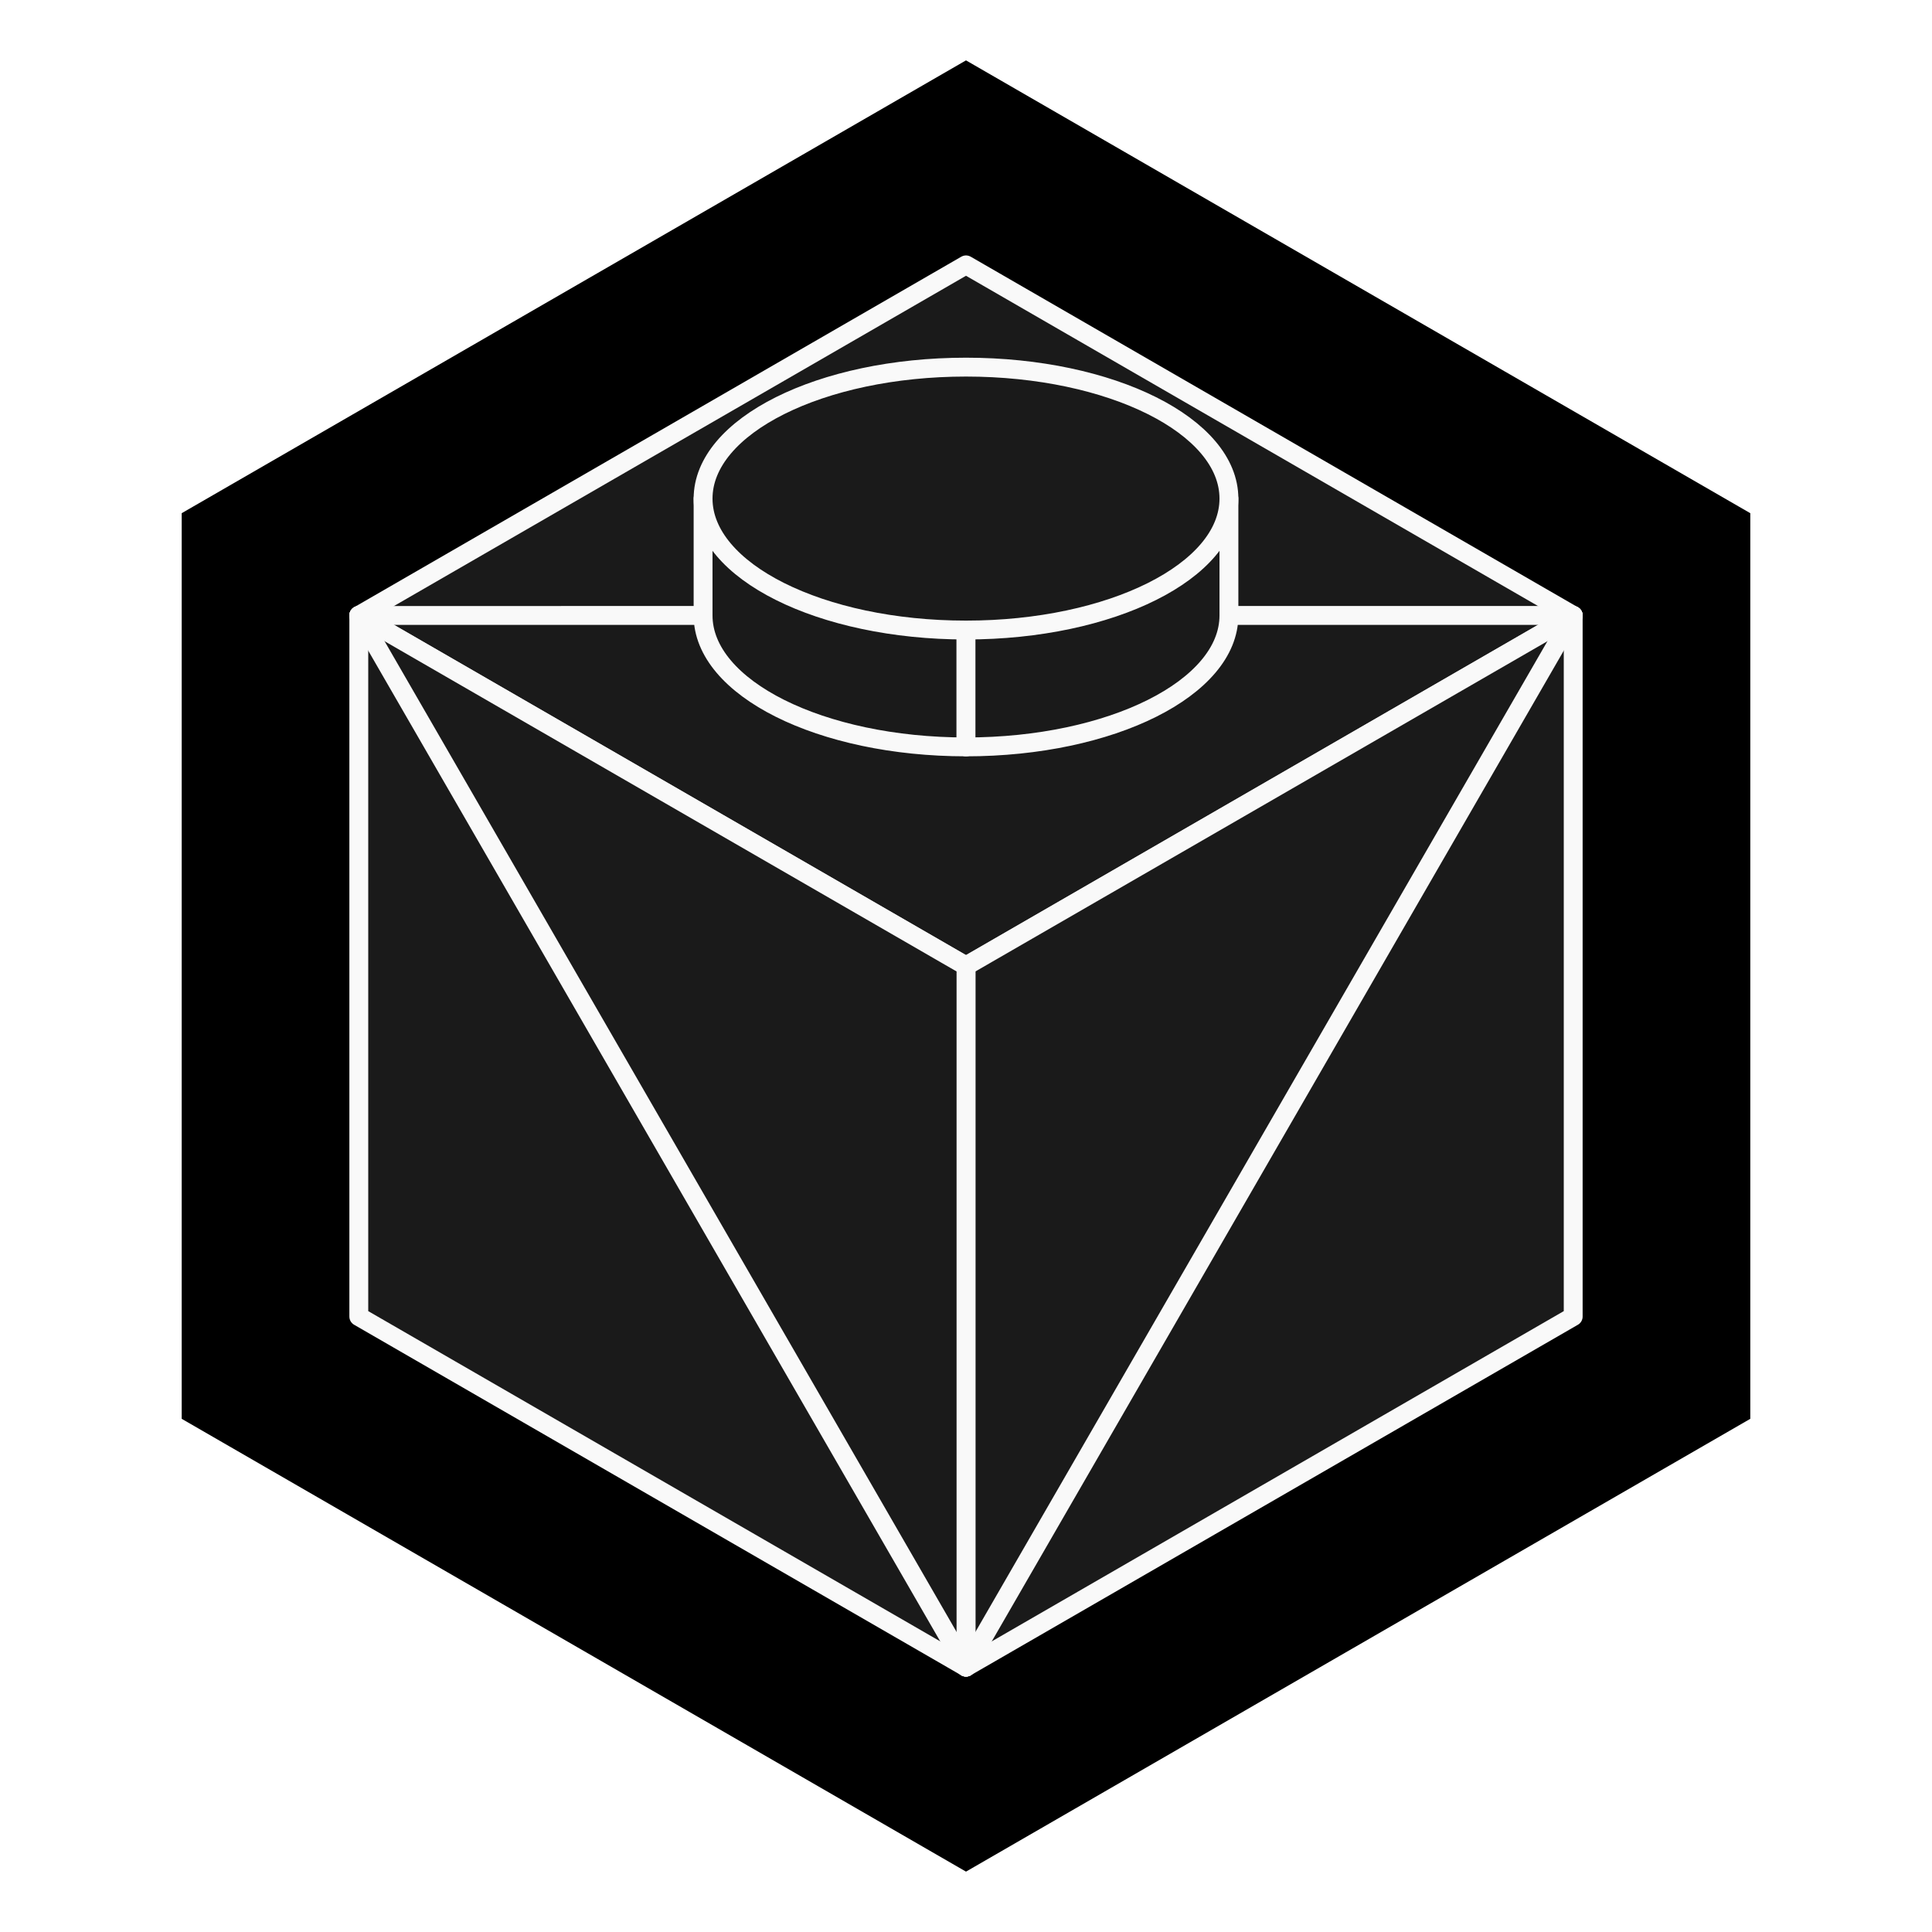
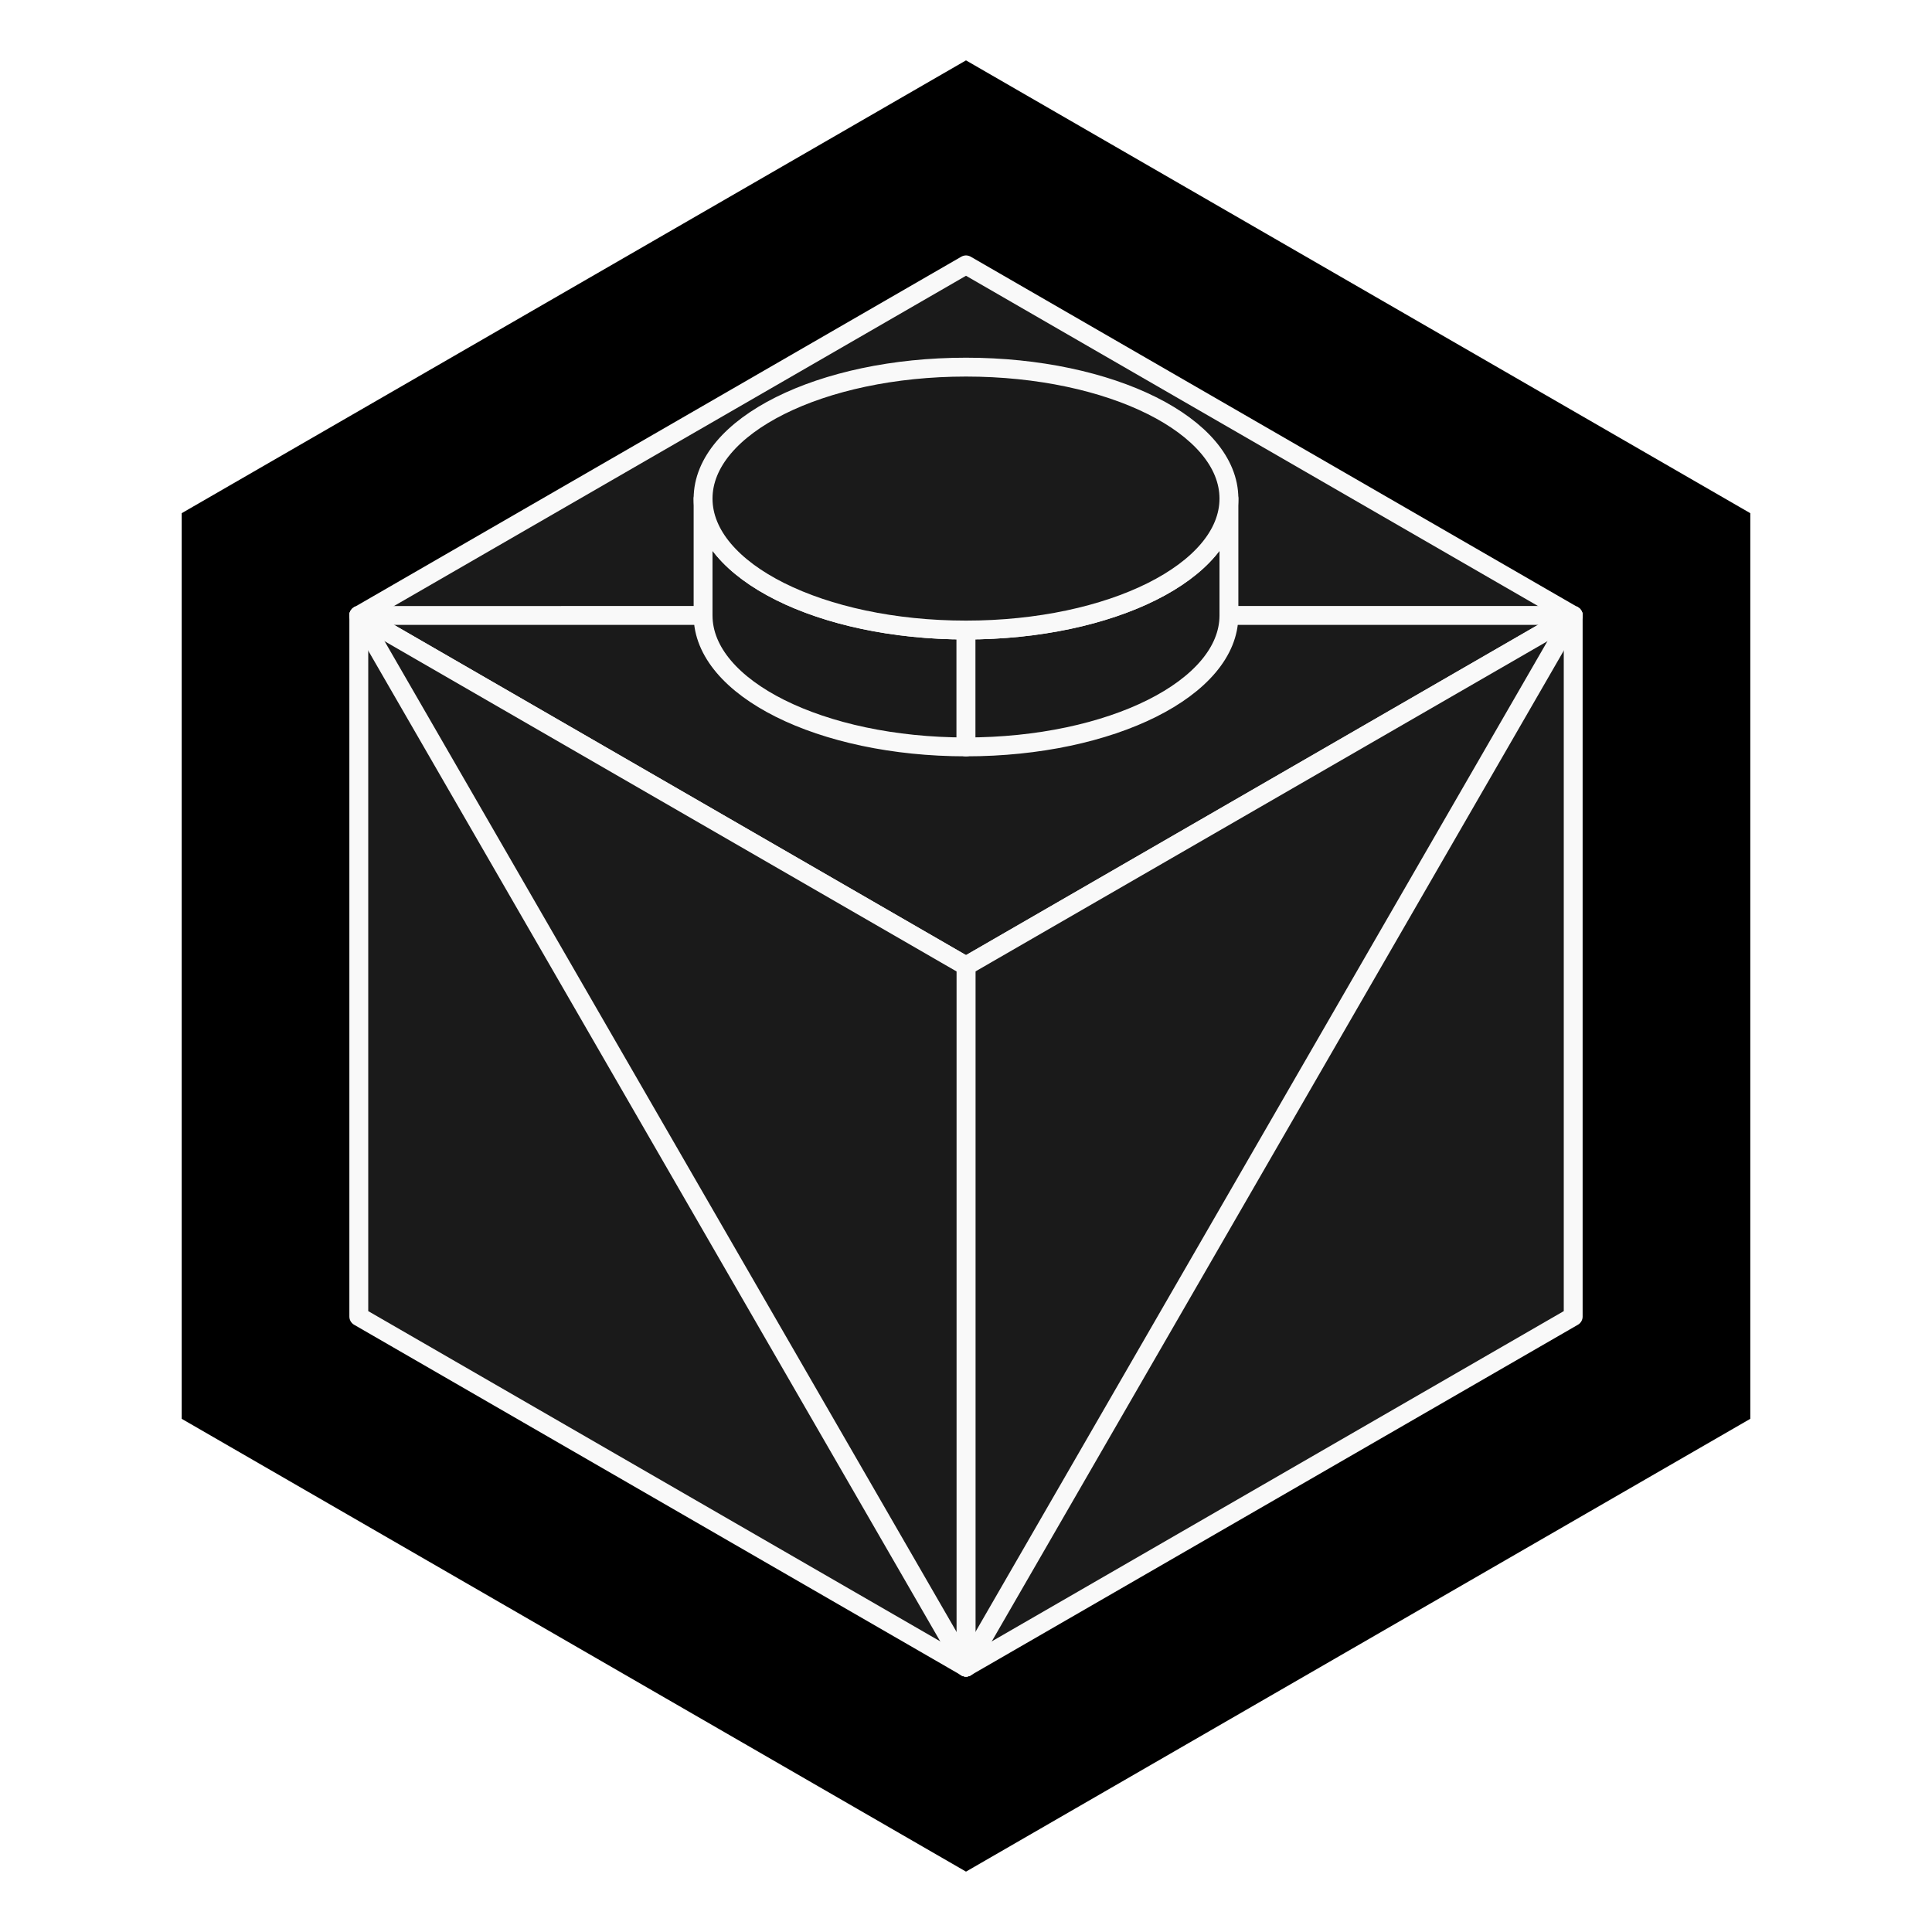
<svg xmlns="http://www.w3.org/2000/svg" width="1024" height="1024" viewBox="0 0 270.933 270.933" version="1.1" id="svg8">
  <defs id="defs2" />
  <g id="layer1" transform="translate(0,-161.5333)">
    <g id="g882">
-       <path style="fill:#000000;fill-opacity:1;stroke-width:0.517;stroke-dasharray:none" id="path3822" d="m 67.733,163.65 56.826,32.808 0,65.617 -56.826,32.808 -56.826,-32.808 2e-6,-65.617 z" transform="matrix(1.935484,0,0,1.935484,4.369903,-146.7419)" />
-       <path style="fill:#1a1a1a;fill-opacity:1;stroke:#f9f9f9;stroke-width:2.646;stroke-linecap:round;stroke-linejoin:round;stroke-dasharray:none" d="m 135.467,198.677 -85.15,49.161 85.15,49.161 85.15,-49.161 z" id="path3824" />
-       <path style="fill:#1a1a1a;fill-opacity:1;stroke:#f9f9f9;stroke-width:2.646;stroke-linecap:round;stroke-linejoin:round;stroke-dasharray:none" d="m 220.617,247.839 -85.15,49.161 v 98.323 l 85.15,-49.161 z" id="path3834" />
-       <path style="fill:#1a1a1a;fill-opacity:1;stroke:#f9f9f9;stroke-width:2.646;stroke-linecap:round;stroke-linejoin:round;stroke-dasharray:none" d="M 135.467,297 50.317,247.839 v 98.323 l 85.15,49.161 z" id="path3837" />
-       <path style="fill:#1a1a1a;stroke:#f9f9f9;stroke-width:2.646;stroke-linecap:round;stroke-linejoin:round;stroke-dasharray:none" d="M 50.317,247.839 135.467,395.323" id="path1" />
-       <path style="fill:#1a1a1a;stroke:#f9f9f9;stroke-width:2.646;stroke-linecap:round;stroke-linejoin:round;stroke-dasharray:none" d="M 135.467,395.323 220.616,247.838" id="path2" />
-       <path style="fill:#1a1a1a;stroke:#f9f9f9;stroke-width:2.646;stroke-linecap:round;stroke-linejoin:round;stroke-dasharray:none" d="M 50.317,247.839 220.616,247.838" id="path3" />
-       <path style="fill:#1a1a1a;fill-opacity:1;stroke:#f9f9f9;stroke-width:2.646;stroke-linecap:round;stroke-linejoin:round;stroke-dasharray:none" d="m 135.467,229.403 a 36.871,18.435 0 0 0 -16.874,2.048 H 98.596 v 16.387 a 36.871,18.435 0 0 0 36.871,18.435 z" id="path3876" />
-       <path style="fill:#1a1a1a;fill-opacity:1;stroke:#f9f9f9;stroke-width:2.646;stroke-linecap:round;stroke-linejoin:round;stroke-dasharray:none" d="m 135.467,229.403 v 36.871 a 36.871,18.435 0 0 0 36.871,-18.435 v -16.387 h -20.056 a 36.871,18.435 0 0 0 -16.815,-2.048 z" id="ellipse3866" />
-       <ellipse style="fill:#1a1a1a;fill-opacity:1;stroke:#f9f9f9;stroke-width:2.646;stroke-linecap:round;stroke-linejoin:round;stroke-dasharray:none" id="ellipse3868" cx="135.467" cy="231.452" rx="36.871" ry="18.435" />
+       <g id="g4">
+         <path style="fill:#000000;fill-opacity:1;stroke-width:0.517;stroke-dasharray:none" id="path3822" d="m 67.733,163.65 56.826,32.808 0,65.617 -56.826,32.808 -56.826,-32.808 2e-6,-65.617 z" transform="matrix(1.935484,0,0,1.935484,4.369903,-146.7419)" />
+         <path style="fill:#1a1a1a;fill-opacity:1;stroke:#f9f9f9;stroke-width:2.646;stroke-linecap:round;stroke-linejoin:round;stroke-dasharray:none" d="m 135.467,198.677 -85.15,49.161 85.15,49.161 85.15,-49.161 z" id="path3824" />
+         <path style="fill:#1a1a1a;fill-opacity:1;stroke:#f9f9f9;stroke-width:2.646;stroke-linecap:round;stroke-linejoin:round;stroke-dasharray:none" d="m 220.617,247.839 -85.15,49.161 v 98.323 l 85.15,-49.161 z" id="path3834" />
+         <path style="fill:#1a1a1a;fill-opacity:1;stroke:#f9f9f9;stroke-width:2.646;stroke-linecap:round;stroke-linejoin:round;stroke-dasharray:none" d="M 135.467,297 50.317,247.839 v 98.323 l 85.15,49.161 z" id="path3837" />
+         <path style="fill:#1a1a1a;stroke:#f9f9f9;stroke-width:2.646;stroke-linecap:round;stroke-linejoin:round;stroke-dasharray:none" d="M 50.317,247.839 135.467,395.323" id="path1" />
+         <path style="fill:#1a1a1a;stroke:#f9f9f9;stroke-width:2.646;stroke-linecap:round;stroke-linejoin:round;stroke-dasharray:none" d="M 135.467,395.323 220.616,247.838" id="path2" />
+         <path style="fill:#1a1a1a;stroke:#f9f9f9;stroke-width:2.646;stroke-linecap:round;stroke-linejoin:round;stroke-dasharray:none" d="M 50.317,247.839 220.616,247.838" id="path3" />
+         <path id="path3876" style="fill:#1a1a1a;fill-opacity:1;stroke:#f9f9f9;stroke-width:2.646;stroke-linecap:round;stroke-linejoin:round;stroke-dasharray:none" d="M 135.467 249.887 A 36.871 18.435 0 0 1 98.596 231.464 L 98.596 247.839 A 36.871 18.435 0 0 0 135.467 266.274 L 135.467 249.887 z " />
+         <path id="ellipse3866" style="fill:#1a1a1a;fill-opacity:1;stroke:#f9f9f9;stroke-width:2.646;stroke-linecap:round;stroke-linejoin:round;stroke-dasharray:none" d="M 135.467 249.887 L 135.467 266.274 A 36.871 18.435 0 0 0 172.338 247.839 L 172.338 231.452 A 36.871 18.435 0 0 1 135.467 249.887 z " />
+         <ellipse style="fill:#1a1a1a;fill-opacity:1;stroke:#f9f9f9;stroke-width:2.646;stroke-linecap:round;stroke-linejoin:round;stroke-dasharray:none" id="ellipse3868" cx="135.467" cy="231.452" rx="36.871" ry="18.435" />
+       </g>
    </g>
  </g>
</svg>
